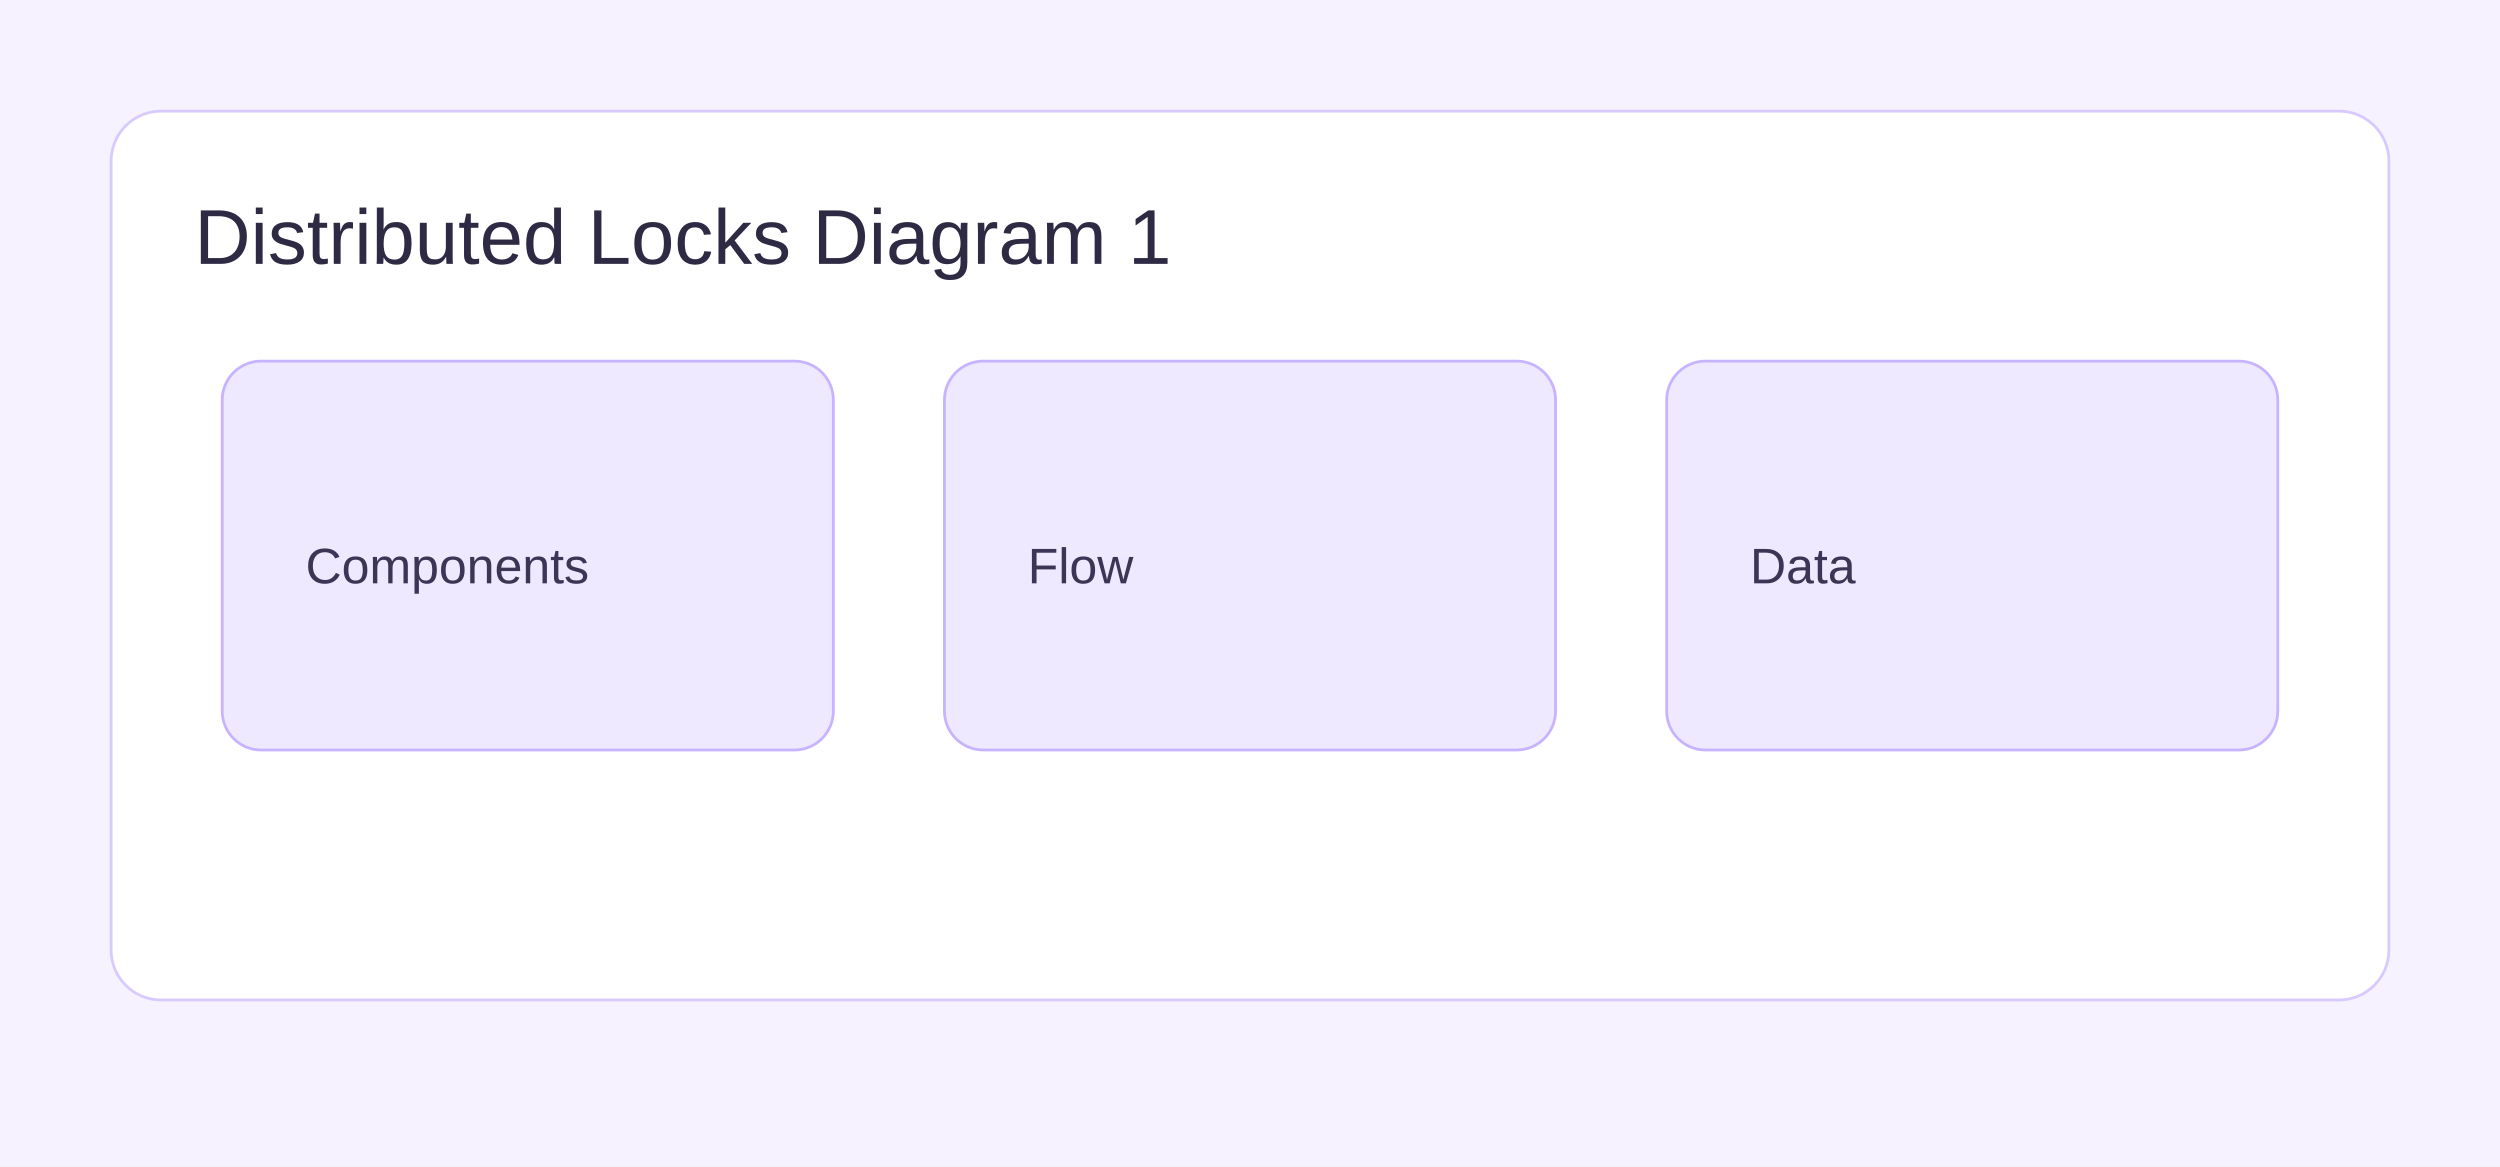
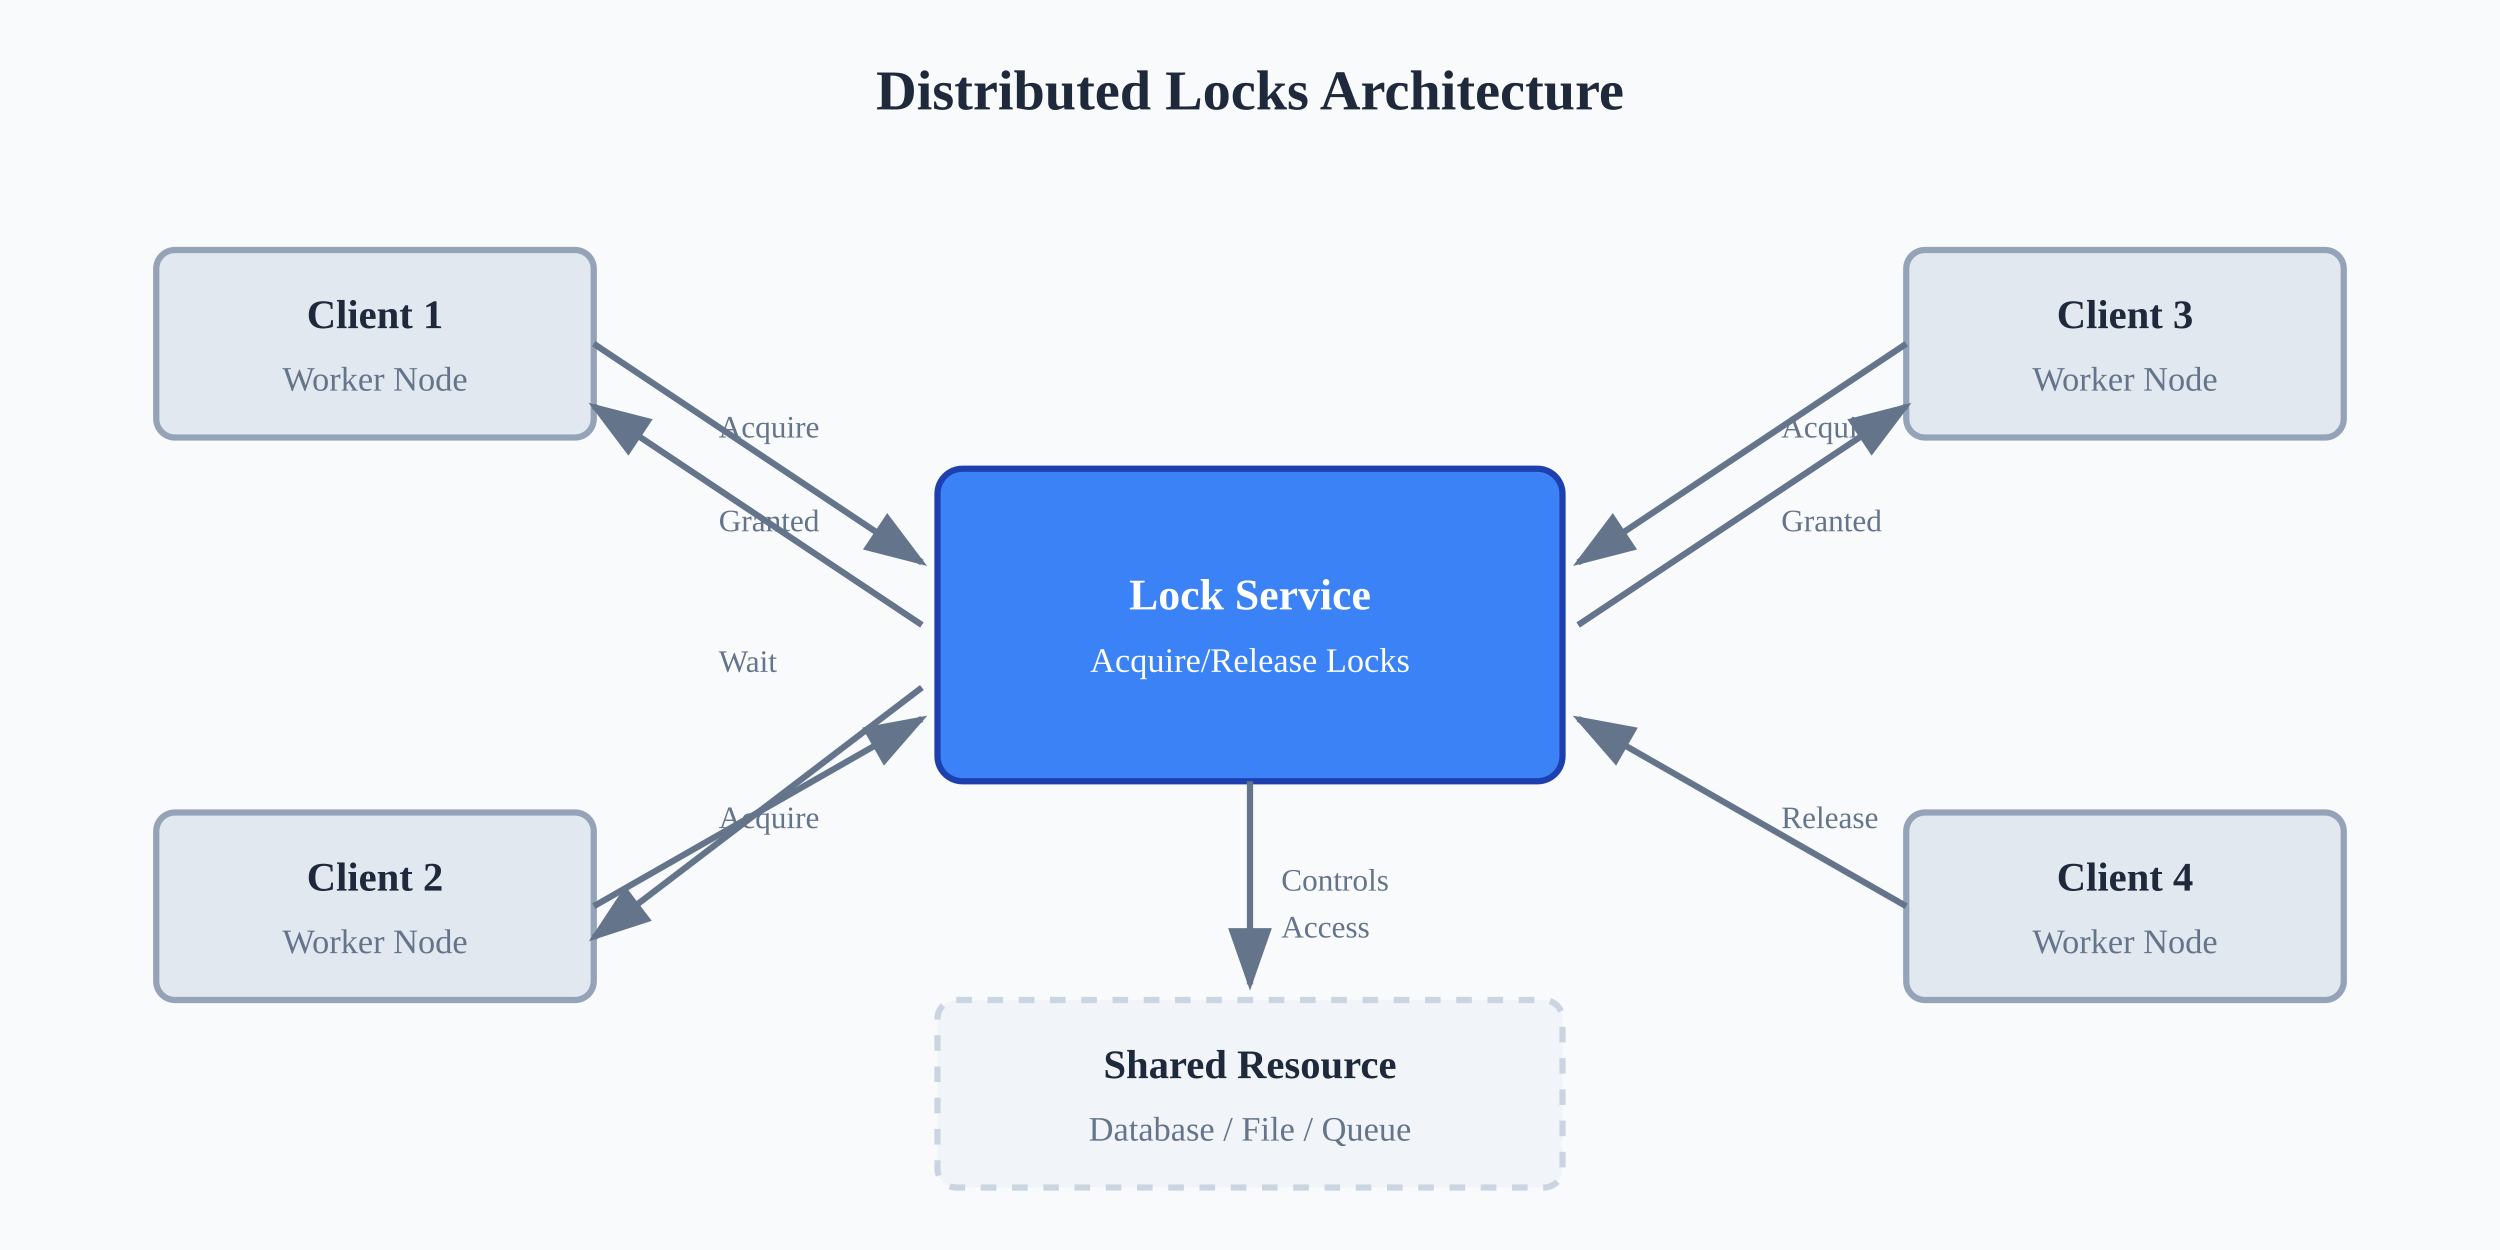
- <svg xmlns="http://www.w3.org/2000/svg" width="900" height="420" viewBox="0 0 900 420">
-   <rect width="900" height="420" fill="#f6f2ff" />
-   <rect x="40" y="40" width="820" height="320" rx="18" fill="#ffffff" stroke="#d8c9ff" />
-   <text x="70" y="95" font-size="28" font-family="Arial" fill="#2e2a44">Distributed Locks Diagram 1</text>
-   <rect x="80" y="130" width="220" height="140" rx="14" fill="#efe9ff" stroke="#c7b3ff" />
-   <rect x="340" y="130" width="220" height="140" rx="14" fill="#efe9ff" stroke="#c7b3ff" />
-   <rect x="600" y="130" width="220" height="140" rx="14" fill="#efe9ff" stroke="#c7b3ff" />
-   <text x="110" y="210" font-size="18" font-family="Arial" fill="#3c3555">Components</text>
-   <text x="370" y="210" font-size="18" font-family="Arial" fill="#3c3555">Flow</text>
-   <text x="630" y="210" font-size="18" font-family="Arial" fill="#3c3555">Data</text>
+ <svg xmlns="http://www.w3.org/2000/svg" viewBox="0 0 800 400" role="img" aria-labelledby="title desc">
+   <rect width="800" height="400" fill="var(--bg-panel, #f8fafc)" />
+   <text x="400" y="35" text-anchor="middle" font-size="18" font-weight="bold" fill="var(--text-theme, #1e293b)">Distributed Locks Architecture</text>
+   <rect x="300" y="150" width="200" height="100" rx="8" fill="var(--bg-theme, #3b82f6)" stroke="var(--border-theme, #1e40af)" stroke-width="2" />
+   <text x="400" y="195" text-anchor="middle" font-size="14" font-weight="bold" fill="white">Lock Service</text>
+   <text x="400" y="215" text-anchor="middle" font-size="11" fill="white">Acquire/Release Locks</text>
+   <rect x="50" y="80" width="140" height="60" rx="6" fill="var(--bg-panel-soft, #e2e8f0)" stroke="var(--border-theme, #94a3b8)" stroke-width="2" />
+   <text x="120" y="105" text-anchor="middle" font-size="13" font-weight="bold" fill="var(--text-theme, #1e293b)">Client 1</text>
+   <text x="120" y="125" text-anchor="middle" font-size="11" fill="var(--text-theme, #64748b)">Worker Node</text>
+   <rect x="50" y="260" width="140" height="60" rx="6" fill="var(--bg-panel-soft, #e2e8f0)" stroke="var(--border-theme, #94a3b8)" stroke-width="2" />
+   <text x="120" y="285" text-anchor="middle" font-size="13" font-weight="bold" fill="var(--text-theme, #1e293b)">Client 2</text>
+   <text x="120" y="305" text-anchor="middle" font-size="11" fill="var(--text-theme, #64748b)">Worker Node</text>
+   <rect x="610" y="80" width="140" height="60" rx="6" fill="var(--bg-panel-soft, #e2e8f0)" stroke="var(--border-theme, #94a3b8)" stroke-width="2" />
+   <text x="680" y="105" text-anchor="middle" font-size="13" font-weight="bold" fill="var(--text-theme, #1e293b)">Client 3</text>
+   <text x="680" y="125" text-anchor="middle" font-size="11" fill="var(--text-theme, #64748b)">Worker Node</text>
+   <rect x="610" y="260" width="140" height="60" rx="6" fill="var(--bg-panel-soft, #e2e8f0)" stroke="var(--border-theme, #94a3b8)" stroke-width="2" />
+   <text x="680" y="285" text-anchor="middle" font-size="13" font-weight="bold" fill="var(--text-theme, #1e293b)">Client 4</text>
+   <text x="680" y="305" text-anchor="middle" font-size="11" fill="var(--text-theme, #64748b)">Worker Node</text>
+   <defs>
+     <marker id="arrowhead" markerWidth="10" markerHeight="7" refX="9" refY="3.5" orient="auto">
+       <polygon points="0 0, 10 3.5, 0 7" fill="var(--text-theme, #64748b)" />
+     </marker>
+   </defs>
+   <line x1="190" y1="110" x2="295" y2="180" stroke="var(--text-theme, #64748b)" stroke-width="2" marker-end="url(#arrowhead)" />
+   <text x="230" y="140" font-size="10" fill="var(--text-theme, #64748b)">Acquire</text>
+   <line x1="295" y1="200" x2="190" y2="130" stroke="var(--text-theme, #64748b)" stroke-width="2" marker-end="url(#arrowhead)" />
+   <text x="230" y="170" font-size="10" fill="var(--text-theme, #64748b)">Granted</text>
+   <line x1="190" y1="290" x2="295" y2="230" stroke="var(--text-theme, #64748b)" stroke-width="2" marker-end="url(#arrowhead)" />
+   <text x="230" y="265" font-size="10" fill="var(--text-theme, #64748b)">Acquire</text>
+   <line x1="295" y1="220" x2="190" y2="300" stroke="var(--text-theme, #64748b)" stroke-width="2" marker-end="url(#arrowhead)" />
+   <text x="230" y="215" font-size="10" fill="var(--text-theme, #64748b)">Wait</text>
+   <line x1="610" y1="110" x2="505" y2="180" stroke="var(--text-theme, #64748b)" stroke-width="2" marker-end="url(#arrowhead)" />
+   <text x="570" y="140" font-size="10" fill="var(--text-theme, #64748b)">Acquire</text>
+   <line x1="505" y1="200" x2="610" y2="130" stroke="var(--text-theme, #64748b)" stroke-width="2" marker-end="url(#arrowhead)" />
+   <text x="570" y="170" font-size="10" fill="var(--text-theme, #64748b)">Granted</text>
+   <line x1="610" y1="290" x2="505" y2="230" stroke="var(--text-theme, #64748b)" stroke-width="2" marker-end="url(#arrowhead)" />
+   <text x="570" y="265" font-size="10" fill="var(--text-theme, #64748b)">Release</text>
+   <rect x="300" y="320" width="200" height="60" rx="6" fill="var(--bg-panel-hover, #f1f5f9)" stroke="var(--border-theme, #cbd5e1)" stroke-width="2" stroke-dasharray="5,5" />
+   <text x="400" y="345" text-anchor="middle" font-size="13" font-weight="bold" fill="var(--text-theme, #1e293b)">Shared Resource</text>
+   <text x="400" y="365" text-anchor="middle" font-size="11" fill="var(--text-theme, #64748b)">Database / File / Queue</text>
+   <line x1="400" y1="250" x2="400" y2="315" stroke="var(--text-theme, #64748b)" stroke-width="2" marker-end="url(#arrowhead)" />
+   <text x="410" y="285" font-size="10" fill="var(--text-theme, #64748b)">Controls</text>
+   <text x="410" y="300" font-size="10" fill="var(--text-theme, #64748b)">Access</text>
</svg>
